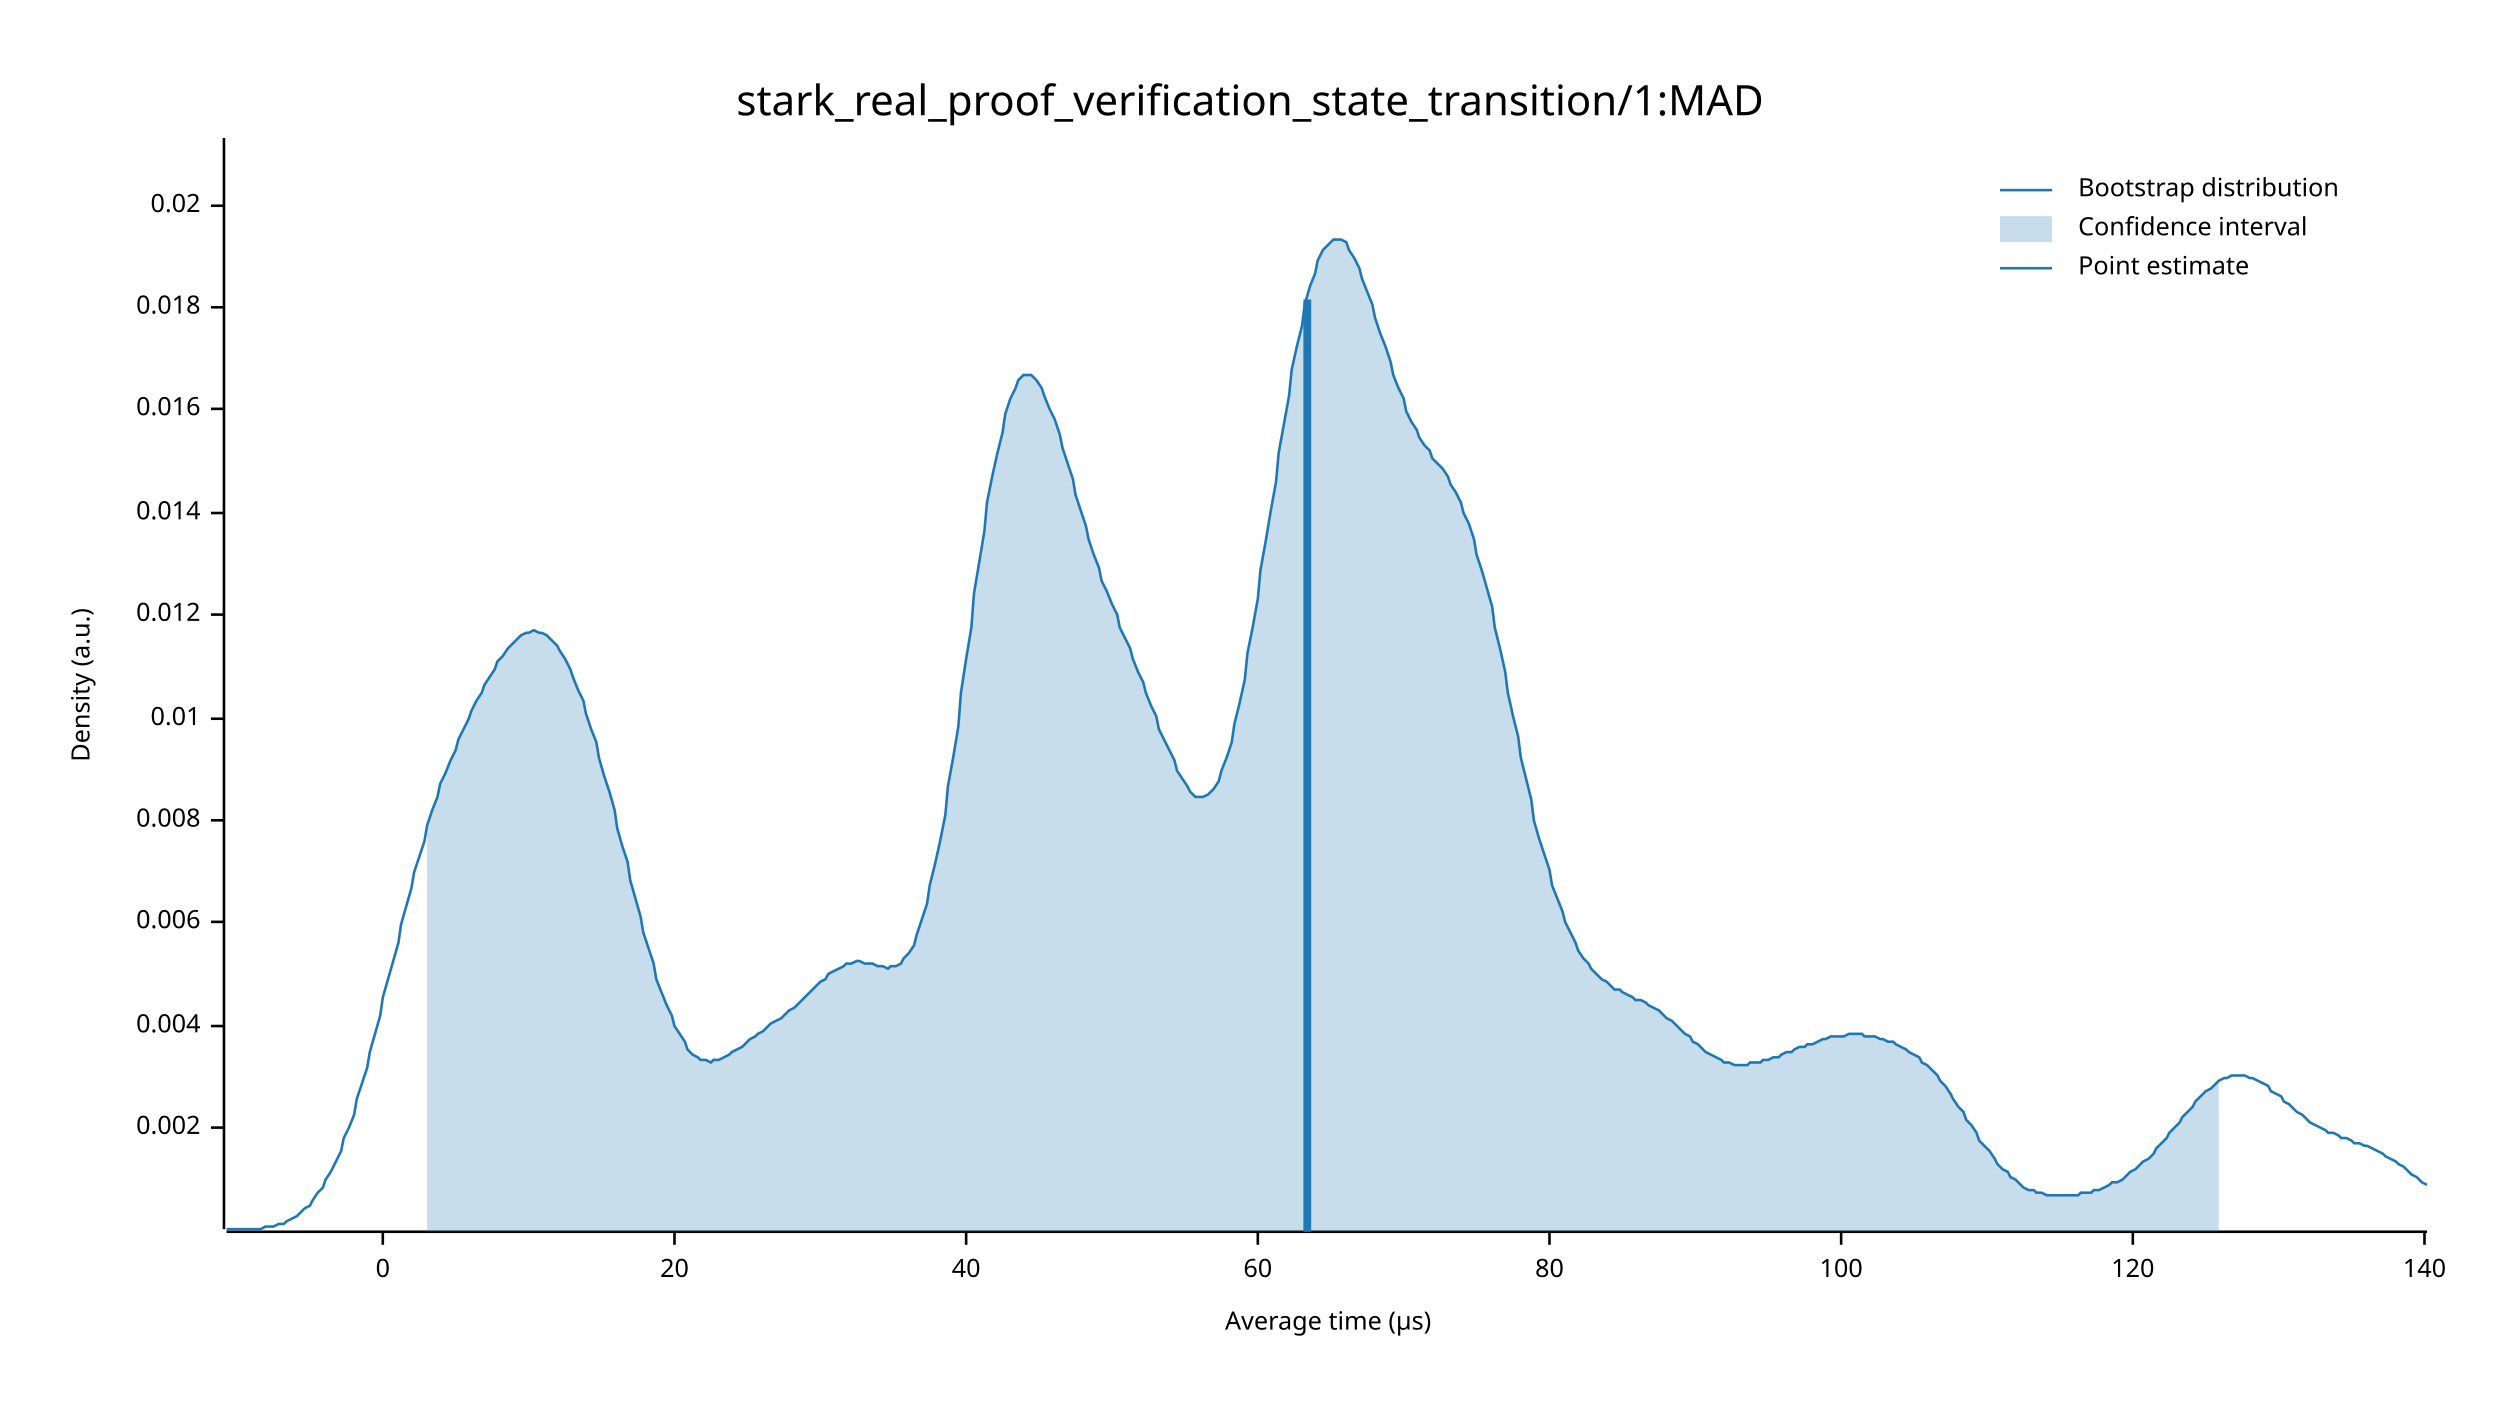
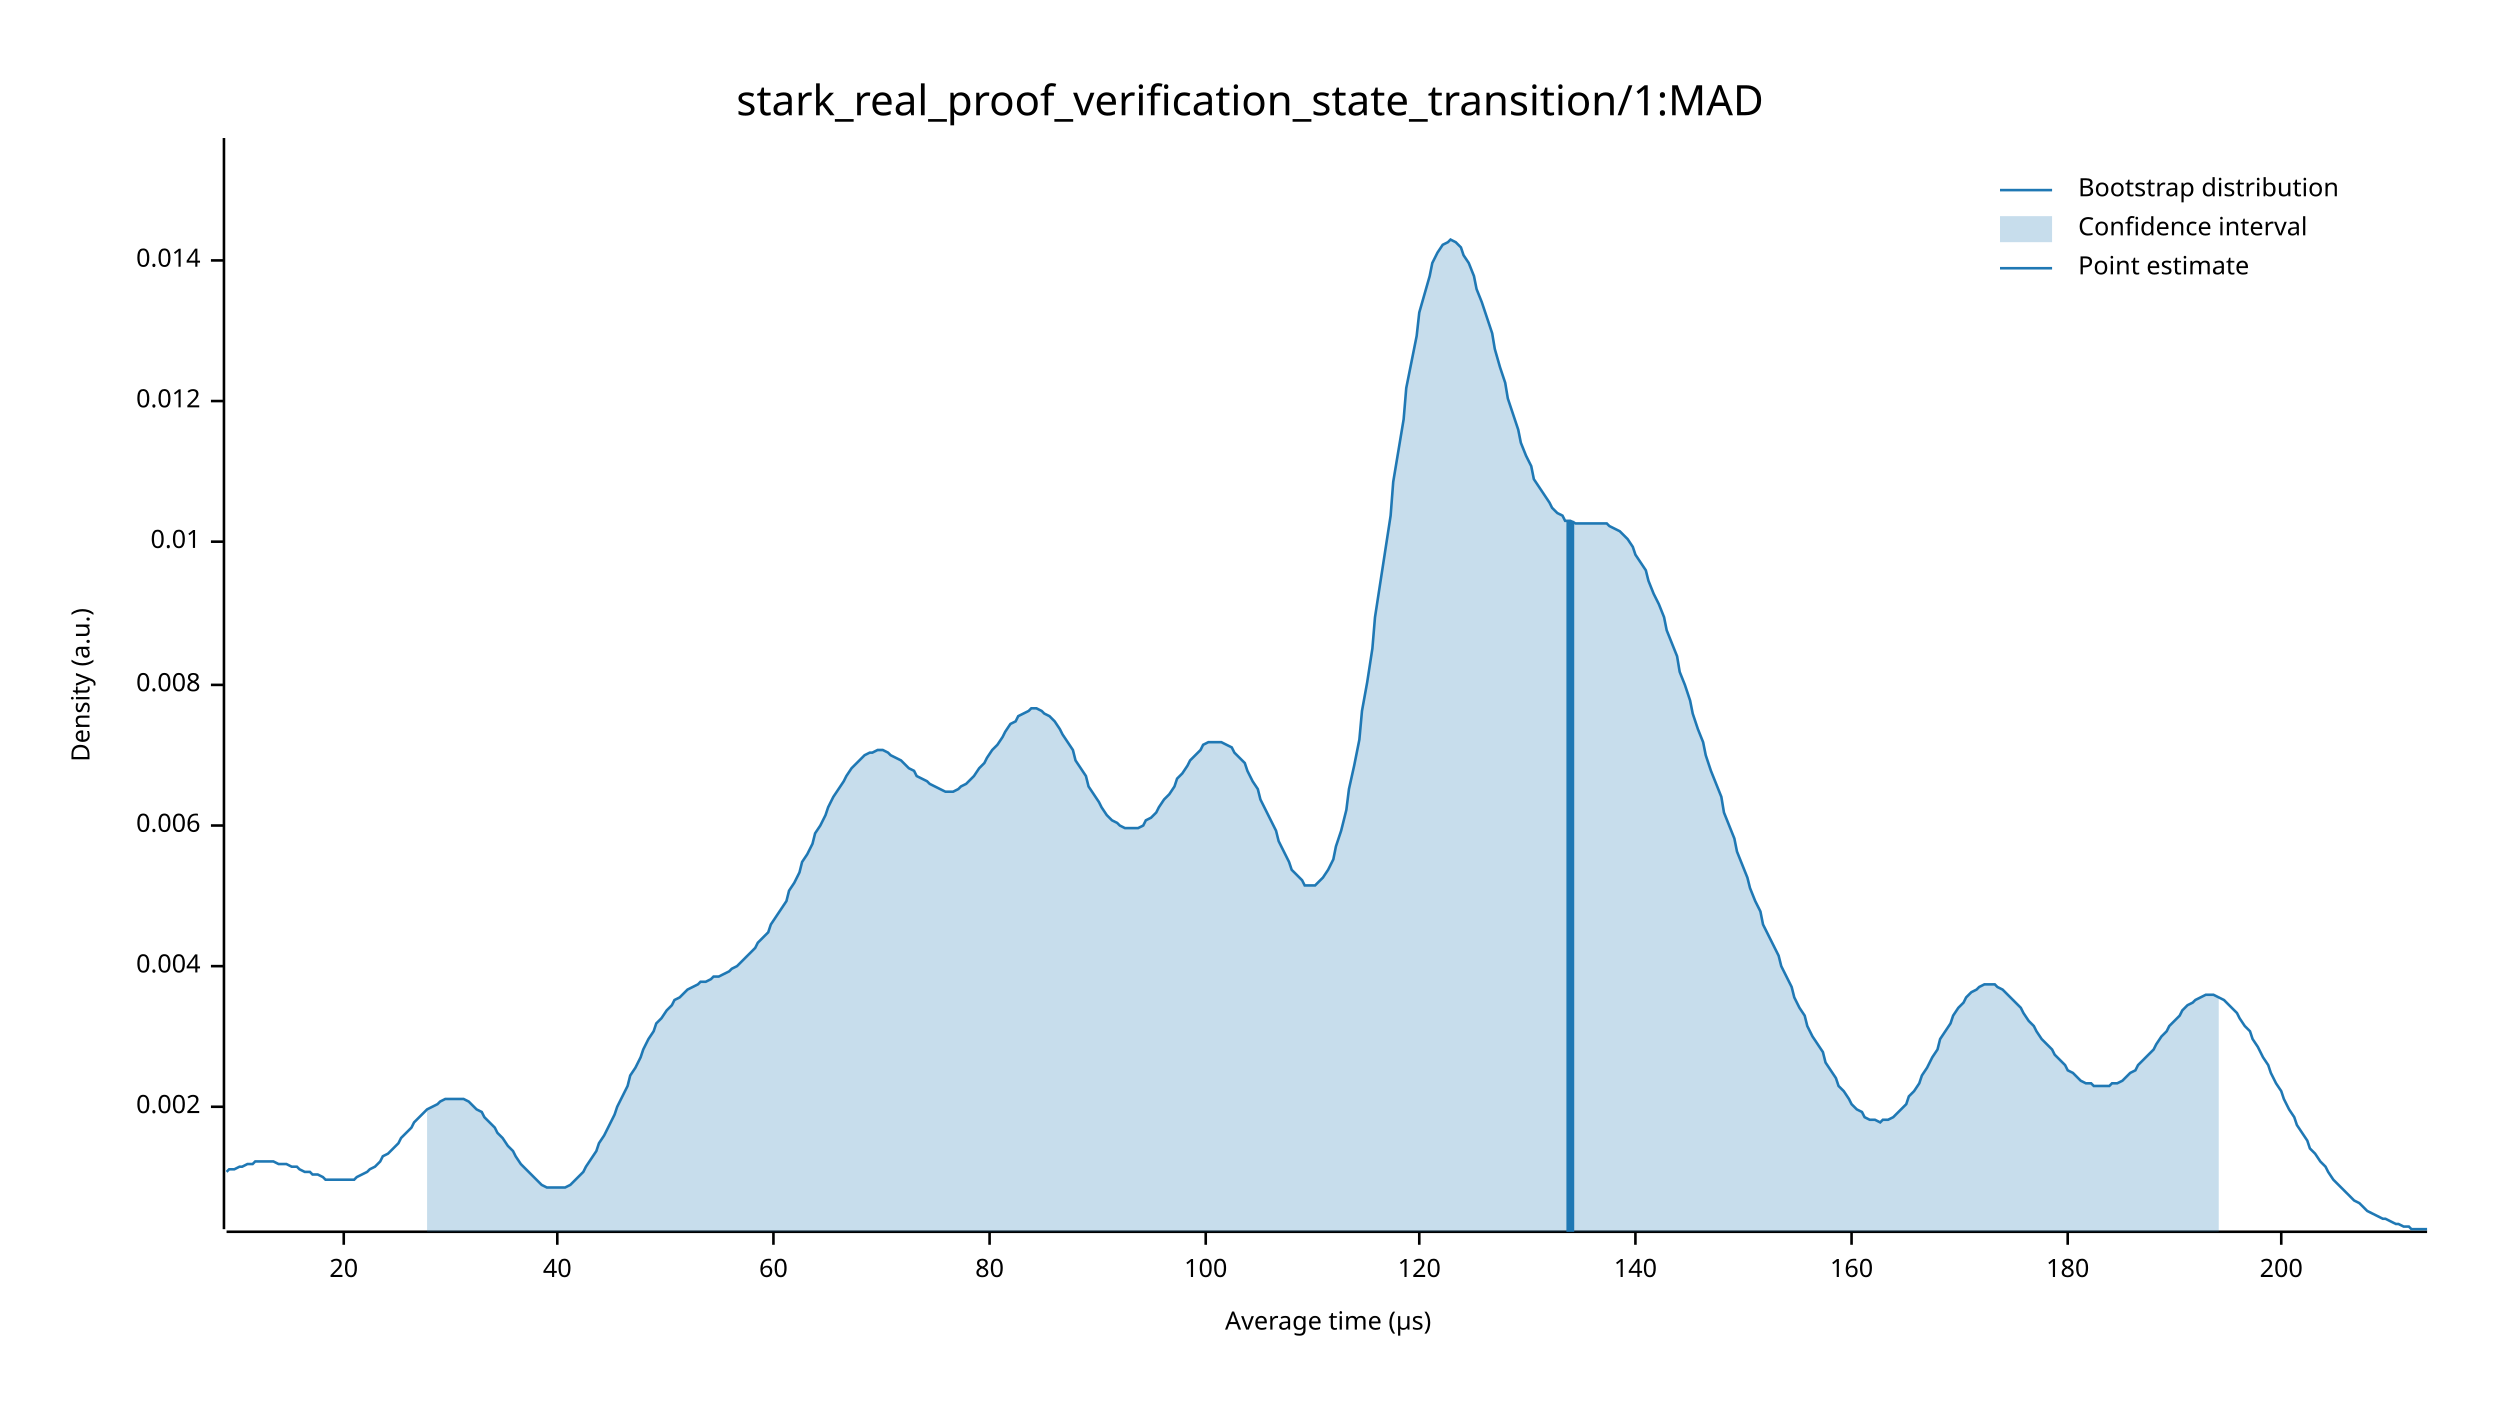
<svg xmlns="http://www.w3.org/2000/svg" width="960" height="540" viewBox="0 0 960 540">
  <text x="480" y="32" dy="0.76em" text-anchor="middle" font-family="sans-serif" font-size="16.129" opacity="1" fill="#000000">
stark_real_proof_verification_state_transition/1:MAD
</text>
  <text x="27" y="263" dy="0.76em" text-anchor="middle" font-family="sans-serif" font-size="9.677" opacity="1" fill="#000000" transform="rotate(270, 27, 263)">
Density (a.u.)
</text>
  <text x="510" y="513" dy="-0.5ex" text-anchor="middle" font-family="sans-serif" font-size="9.677" opacity="1" fill="#000000">
Average time (µs)
</text>
  <polyline fill="none" opacity="1" stroke="#000000" stroke-width="1" points="86,53 86,472 " />
-   <text x="77" y="433" dy="0.5ex" text-anchor="end" font-family="sans-serif" font-size="9.677" opacity="1" fill="#000000">
+   <text x="77" y="425" dy="0.5ex" text-anchor="end" font-family="sans-serif" font-size="9.677" opacity="1" fill="#000000">
0.002
</text>
-   <polyline fill="none" opacity="1" stroke="#000000" stroke-width="1" points="81,433 86,433 " />
-   <text x="77" y="394" dy="0.5ex" text-anchor="end" font-family="sans-serif" font-size="9.677" opacity="1" fill="#000000">
+   <polyline fill="none" opacity="1" stroke="#000000" stroke-width="1" points="81,425 86,425 " />
+   <text x="77" y="371" dy="0.5ex" text-anchor="end" font-family="sans-serif" font-size="9.677" opacity="1" fill="#000000">
0.004
</text>
-   <polyline fill="none" opacity="1" stroke="#000000" stroke-width="1" points="81,394 86,394 " />
-   <text x="77" y="354" dy="0.5ex" text-anchor="end" font-family="sans-serif" font-size="9.677" opacity="1" fill="#000000">
+   <polyline fill="none" opacity="1" stroke="#000000" stroke-width="1" points="81,371 86,371 " />
+   <text x="77" y="317" dy="0.5ex" text-anchor="end" font-family="sans-serif" font-size="9.677" opacity="1" fill="#000000">
0.006
</text>
-   <polyline fill="none" opacity="1" stroke="#000000" stroke-width="1" points="81,354 86,354 " />
-   <text x="77" y="315" dy="0.5ex" text-anchor="end" font-family="sans-serif" font-size="9.677" opacity="1" fill="#000000">
+   <polyline fill="none" opacity="1" stroke="#000000" stroke-width="1" points="81,317 86,317 " />
+   <text x="77" y="263" dy="0.5ex" text-anchor="end" font-family="sans-serif" font-size="9.677" opacity="1" fill="#000000">
0.008
</text>
-   <polyline fill="none" opacity="1" stroke="#000000" stroke-width="1" points="81,315 86,315 " />
-   <text x="77" y="276" dy="0.5ex" text-anchor="end" font-family="sans-serif" font-size="9.677" opacity="1" fill="#000000">
+   <polyline fill="none" opacity="1" stroke="#000000" stroke-width="1" points="81,263 86,263 " />
+   <text x="77" y="208" dy="0.5ex" text-anchor="end" font-family="sans-serif" font-size="9.677" opacity="1" fill="#000000">
0.01
</text>
-   <polyline fill="none" opacity="1" stroke="#000000" stroke-width="1" points="81,276 86,276 " />
-   <text x="77" y="236" dy="0.5ex" text-anchor="end" font-family="sans-serif" font-size="9.677" opacity="1" fill="#000000">
+   <polyline fill="none" opacity="1" stroke="#000000" stroke-width="1" points="81,208 86,208 " />
+   <text x="77" y="154" dy="0.5ex" text-anchor="end" font-family="sans-serif" font-size="9.677" opacity="1" fill="#000000">
0.012
</text>
-   <polyline fill="none" opacity="1" stroke="#000000" stroke-width="1" points="81,236 86,236 " />
-   <text x="77" y="197" dy="0.5ex" text-anchor="end" font-family="sans-serif" font-size="9.677" opacity="1" fill="#000000">
+   <polyline fill="none" opacity="1" stroke="#000000" stroke-width="1" points="81,154 86,154 " />
+   <text x="77" y="100" dy="0.5ex" text-anchor="end" font-family="sans-serif" font-size="9.677" opacity="1" fill="#000000">
0.014
</text>
-   <polyline fill="none" opacity="1" stroke="#000000" stroke-width="1" points="81,197 86,197 " />
-   <text x="77" y="157" dy="0.5ex" text-anchor="end" font-family="sans-serif" font-size="9.677" opacity="1" fill="#000000">
- 0.016
- </text>
-   <polyline fill="none" opacity="1" stroke="#000000" stroke-width="1" points="81,157 86,157 " />
-   <text x="77" y="118" dy="0.5ex" text-anchor="end" font-family="sans-serif" font-size="9.677" opacity="1" fill="#000000">
- 0.018
- </text>
-   <polyline fill="none" opacity="1" stroke="#000000" stroke-width="1" points="81,118 86,118 " />
-   <text x="77" y="79" dy="0.5ex" text-anchor="end" font-family="sans-serif" font-size="9.677" opacity="1" fill="#000000">
- 0.02
- </text>
-   <polyline fill="none" opacity="1" stroke="#000000" stroke-width="1" points="81,79 86,79 " />
+   <polyline fill="none" opacity="1" stroke="#000000" stroke-width="1" points="81,100 86,100 " />
  <polyline fill="none" opacity="1" stroke="#000000" stroke-width="1" points="87,473 932,473 " />
-   <text x="147" y="483" dy="0.76em" text-anchor="middle" font-family="sans-serif" font-size="9.677" opacity="1" fill="#000000">
- 0
- </text>
-   <polyline fill="none" opacity="1" stroke="#000000" stroke-width="1" points="147,473 147,478 " />
-   <text x="259" y="483" dy="0.76em" text-anchor="middle" font-family="sans-serif" font-size="9.677" opacity="1" fill="#000000">
+   <text x="132" y="483" dy="0.76em" text-anchor="middle" font-family="sans-serif" font-size="9.677" opacity="1" fill="#000000">
20
</text>
-   <polyline fill="none" opacity="1" stroke="#000000" stroke-width="1" points="259,473 259,478 " />
-   <text x="371" y="483" dy="0.76em" text-anchor="middle" font-family="sans-serif" font-size="9.677" opacity="1" fill="#000000">
+   <polyline fill="none" opacity="1" stroke="#000000" stroke-width="1" points="132,473 132,478 " />
+   <text x="214" y="483" dy="0.76em" text-anchor="middle" font-family="sans-serif" font-size="9.677" opacity="1" fill="#000000">
40
</text>
-   <polyline fill="none" opacity="1" stroke="#000000" stroke-width="1" points="371,473 371,478 " />
-   <text x="483" y="483" dy="0.76em" text-anchor="middle" font-family="sans-serif" font-size="9.677" opacity="1" fill="#000000">
+   <polyline fill="none" opacity="1" stroke="#000000" stroke-width="1" points="214,473 214,478 " />
+   <text x="297" y="483" dy="0.76em" text-anchor="middle" font-family="sans-serif" font-size="9.677" opacity="1" fill="#000000">
60
</text>
-   <polyline fill="none" opacity="1" stroke="#000000" stroke-width="1" points="483,473 483,478 " />
-   <text x="595" y="483" dy="0.76em" text-anchor="middle" font-family="sans-serif" font-size="9.677" opacity="1" fill="#000000">
+   <polyline fill="none" opacity="1" stroke="#000000" stroke-width="1" points="297,473 297,478 " />
+   <text x="380" y="483" dy="0.76em" text-anchor="middle" font-family="sans-serif" font-size="9.677" opacity="1" fill="#000000">
80
</text>
-   <polyline fill="none" opacity="1" stroke="#000000" stroke-width="1" points="595,473 595,478 " />
-   <text x="707" y="483" dy="0.76em" text-anchor="middle" font-family="sans-serif" font-size="9.677" opacity="1" fill="#000000">
+   <polyline fill="none" opacity="1" stroke="#000000" stroke-width="1" points="380,473 380,478 " />
+   <text x="463" y="483" dy="0.76em" text-anchor="middle" font-family="sans-serif" font-size="9.677" opacity="1" fill="#000000">
100
</text>
-   <polyline fill="none" opacity="1" stroke="#000000" stroke-width="1" points="707,473 707,478 " />
-   <text x="819" y="483" dy="0.76em" text-anchor="middle" font-family="sans-serif" font-size="9.677" opacity="1" fill="#000000">
+   <polyline fill="none" opacity="1" stroke="#000000" stroke-width="1" points="463,473 463,478 " />
+   <text x="545" y="483" dy="0.76em" text-anchor="middle" font-family="sans-serif" font-size="9.677" opacity="1" fill="#000000">
120
</text>
-   <polyline fill="none" opacity="1" stroke="#000000" stroke-width="1" points="819,473 819,478 " />
-   <text x="931" y="483" dy="0.76em" text-anchor="middle" font-family="sans-serif" font-size="9.677" opacity="1" fill="#000000">
+   <polyline fill="none" opacity="1" stroke="#000000" stroke-width="1" points="545,473 545,478 " />
+   <text x="628" y="483" dy="0.76em" text-anchor="middle" font-family="sans-serif" font-size="9.677" opacity="1" fill="#000000">
140
</text>
-   <polyline fill="none" opacity="1" stroke="#000000" stroke-width="1" points="931,473 931,478 " />
-   <polyline fill="none" opacity="1" stroke="#1F78B4" stroke-width="1" points="87,472 88,472 90,472 92,472 93,472 95,472 97,472 98,472 100,472 102,471 103,471 105,471 107,470 109,470 110,469 112,468 114,467 115,466 117,464 119,463 120,461 122,458 124,456 125,453 127,450 129,446 131,442 132,437 134,433 136,428 137,422 139,416 141,410 142,404 144,397 146,390 147,383 149,376 151,369 153,362 154,355 156,348 158,341 159,335 161,329 163,323 164,317 166,311 168,306 169,301 171,297 173,292 175,288 176,284 178,280 180,276 181,273 183,269 185,266 186,263 188,260 190,257 191,254 193,252 195,249 197,247 198,246 200,244 202,243 203,243 205,242 207,243 208,243 210,244 212,246 214,248 215,250 217,253 219,257 220,260 222,265 224,269 225,274 227,280 229,285 230,291 232,298 234,304 236,311 237,318 239,325 241,331 242,338 244,345 246,352 247,358 249,364 251,370 252,376 254,381 256,386 258,390 259,394 261,397 263,400 264,403 266,405 268,406 269,407 271,407 273,408 274,407 276,407 278,406 280,405 281,404 283,403 285,402 286,401 288,399 290,398 291,397 293,396 295,394 296,393 298,392 300,391 302,389 303,388 305,387 307,385 308,384 310,382 312,380 313,379 315,377 317,376 318,374 320,373 322,372 324,371 325,370 327,370 329,369 330,369 332,370 334,370 335,370 337,371 339,371 341,372 342,371 344,371 346,370 347,368 349,366 351,363 352,359 354,353 356,347 357,340 359,332 361,323 363,313 364,302 366,291 368,279 369,266 371,253 373,241 374,228 376,216 378,204 379,193 381,183 383,174 385,166 386,159 388,153 390,149 391,146 393,144 395,144 396,144 398,146 400,149 401,152 403,157 405,161 407,167 408,172 410,178 412,184 413,190 415,196 417,202 418,207 420,213 422,218 423,223 425,227 427,232 429,236 430,241 432,245 434,249 435,253 437,258 439,262 440,266 442,271 444,275 445,280 447,284 449,288 451,292 452,296 454,299 456,302 457,304 459,306 461,306 462,306 464,305 466,303 468,300 469,296 471,291 473,285 474,278 476,270 478,261 479,251 481,241 483,230 484,219 486,208 488,196 490,185 491,174 493,163 495,152 496,142 498,133 500,125 501,117 503,110 505,105 506,100 508,96 510,94 512,92 513,92 515,92 517,93 518,96 520,99 522,103 523,107 525,112 527,117 528,122 530,128 532,133 534,139 535,144 537,149 539,153 540,158 542,162 544,165 545,168 547,171 549,173 550,176 552,178 554,180 556,183 557,186 559,189 561,193 562,197 564,201 566,207 567,213 569,219 571,226 573,233 574,241 576,249 578,258 579,266 581,275 583,283 584,291 586,299 588,307 589,315 591,322 593,328 595,334 596,340 598,345 600,350 601,354 603,358 605,362 606,365 608,368 610,370 611,372 613,374 615,376 617,377 618,378 620,380 622,380 623,381 625,382 627,383 628,384 630,384 632,385 633,386 635,387 637,388 639,390 640,391 642,392 644,394 645,395 647,397 649,398 650,400 652,401 654,403 655,404 657,405 659,406 661,407 662,408 664,408 666,409 667,409 669,409 671,409 672,408 674,408 676,408 677,407 679,407 681,406 683,406 684,405 686,404 688,404 689,403 691,402 693,402 694,401 696,401 698,400 700,399 701,399 703,398 705,398 706,398 708,398 710,397 711,397 713,397 715,397 716,398 718,398 720,398 722,399 723,399 725,400 727,400 728,401 730,402 732,403 733,404 735,405 737,406 738,408 740,409 742,411 744,413 745,415 747,417 749,420 750,422 752,425 754,427 755,430 757,432 759,435 760,438 762,440 764,442 766,445 767,447 769,449 771,450 772,452 774,453 776,455 777,456 779,457 781,457 782,458 784,458 786,459 788,459 789,459 791,459 793,459 794,459 796,459 798,459 799,458 801,458 803,458 804,457 806,457 808,456 810,455 811,454 813,454 815,453 816,452 818,450 820,449 821,448 823,446 825,445 827,443 828,441 830,439 832,437 833,435 835,433 837,431 838,429 840,427 842,425 843,423 845,421 847,419 849,418 850,417 852,415 854,414 855,414 857,413 859,413 860,413 862,413 864,414 865,414 867,415 869,416 871,417 872,419 874,420 876,421 877,423 879,424 881,426 882,427 884,428 886,430 887,431 889,432 891,433 893,434 894,435 896,435 898,436 899,437 901,437 903,438 904,439 906,439 908,440 909,440 911,441 913,442 915,443 916,444 918,445 920,446 921,447 923,448 925,450 926,451 928,452 930,454 932,455 " />
-   <polygon opacity="0.25" fill="#1F78B4" points="164,317 166,311 168,306 169,301 171,297 173,292 175,288 176,284 178,280 180,276 181,273 183,269 185,266 186,263 188,260 190,257 191,254 193,252 195,249 197,247 198,246 200,244 202,243 203,243 205,242 207,243 208,243 210,244 212,246 214,248 215,250 217,253 219,257 220,260 222,265 224,269 225,274 227,280 229,285 230,291 232,298 234,304 236,311 237,318 239,325 241,331 242,338 244,345 246,352 247,358 249,364 251,370 252,376 254,381 256,386 258,390 259,394 261,397 263,400 264,403 266,405 268,406 269,407 271,407 273,408 274,407 276,407 278,406 280,405 281,404 283,403 285,402 286,401 288,399 290,398 291,397 293,396 295,394 296,393 298,392 300,391 302,389 303,388 305,387 307,385 308,384 310,382 312,380 313,379 315,377 317,376 318,374 320,373 322,372 324,371 325,370 327,370 329,369 330,369 332,370 334,370 335,370 337,371 339,371 341,372 342,371 344,371 346,370 347,368 349,366 351,363 352,359 354,353 356,347 357,340 359,332 361,323 363,313 364,302 366,291 368,279 369,266 371,253 373,241 374,228 376,216 378,204 379,193 381,183 383,174 385,166 386,159 388,153 390,149 391,146 393,144 395,144 396,144 398,146 400,149 401,152 403,157 405,161 407,167 408,172 410,178 412,184 413,190 415,196 417,202 418,207 420,213 422,218 423,223 425,227 427,232 429,236 430,241 432,245 434,249 435,253 437,258 439,262 440,266 442,271 444,275 445,280 447,284 449,288 451,292 452,296 454,299 456,302 457,304 459,306 461,306 462,306 464,305 466,303 468,300 469,296 471,291 473,285 474,278 476,270 478,261 479,251 481,241 483,230 484,219 486,208 488,196 490,185 491,174 493,163 495,152 496,142 498,133 500,125 501,117 503,110 505,105 506,100 508,96 510,94 512,92 513,92 515,92 517,93 518,96 520,99 522,103 523,107 525,112 527,117 528,122 530,128 532,133 534,139 535,144 537,149 539,153 540,158 542,162 544,165 545,168 547,171 549,173 550,176 552,178 554,180 556,183 557,186 559,189 561,193 562,197 564,201 566,207 567,213 569,219 571,226 573,233 574,241 576,249 578,258 579,266 581,275 583,283 584,291 586,299 588,307 589,315 591,322 593,328 595,334 596,340 598,345 600,350 601,354 603,358 605,362 606,365 608,368 610,370 611,372 613,374 615,376 617,377 618,378 620,380 622,380 623,381 625,382 627,383 628,384 630,384 632,385 633,386 635,387 637,388 639,390 640,391 642,392 644,394 645,395 647,397 649,398 650,400 652,401 654,403 655,404 657,405 659,406 661,407 662,408 664,408 666,409 667,409 669,409 671,409 672,408 674,408 676,408 677,407 679,407 681,406 683,406 684,405 686,404 688,404 689,403 691,402 693,402 694,401 696,401 698,400 700,399 701,399 703,398 705,398 706,398 708,398 710,397 711,397 713,397 715,397 716,398 718,398 720,398 722,399 723,399 725,400 727,400 728,401 730,402 732,403 733,404 735,405 737,406 738,408 740,409 742,411 744,413 745,415 747,417 749,420 750,422 752,425 754,427 755,430 757,432 759,435 760,438 762,440 764,442 766,445 767,447 769,449 771,450 772,452 774,453 776,455 777,456 779,457 781,457 782,458 784,458 786,459 788,459 789,459 791,459 793,459 794,459 796,459 798,459 799,458 801,458 803,458 804,457 806,457 808,456 810,455 811,454 813,454 815,453 816,452 818,450 820,449 821,448 823,446 825,445 827,443 828,441 830,439 832,437 833,435 835,433 837,431 838,429 840,427 842,425 843,423 845,421 847,419 849,418 850,417 852,415 852,473 164,473 " />
-   <polyline fill="none" opacity="1" stroke="#1F78B4" stroke-width="3" points="502,473 502,115 " />
+   <polyline fill="none" opacity="1" stroke="#000000" stroke-width="1" points="628,473 628,478 " />
+   <text x="711" y="483" dy="0.76em" text-anchor="middle" font-family="sans-serif" font-size="9.677" opacity="1" fill="#000000">
+ 160
+ </text>
+   <polyline fill="none" opacity="1" stroke="#000000" stroke-width="1" points="711,473 711,478 " />
+   <text x="794" y="483" dy="0.76em" text-anchor="middle" font-family="sans-serif" font-size="9.677" opacity="1" fill="#000000">
+ 180
+ </text>
+   <polyline fill="none" opacity="1" stroke="#000000" stroke-width="1" points="794,473 794,478 " />
+   <text x="876" y="483" dy="0.76em" text-anchor="middle" font-family="sans-serif" font-size="9.677" opacity="1" fill="#000000">
+ 200
+ </text>
+   <polyline fill="none" opacity="1" stroke="#000000" stroke-width="1" points="876,473 876,478 " />
+   <polyline fill="none" opacity="1" stroke="#1F78B4" stroke-width="1" points="87,450 88,449 90,449 92,448 93,448 95,447 97,447 98,446 100,446 102,446 103,446 105,446 107,447 109,447 110,447 112,448 114,448 115,449 117,450 119,450 120,451 122,451 124,452 125,453 127,453 129,453 131,453 132,453 134,453 136,453 137,452 139,451 141,450 142,449 144,448 146,446 147,444 149,443 151,441 153,439 154,437 156,435 158,433 159,431 161,429 163,427 164,426 166,425 168,424 169,423 171,422 173,422 175,422 176,422 178,422 180,423 181,424 183,426 185,427 186,429 188,431 190,433 191,435 193,437 195,440 197,442 198,444 200,447 202,449 203,450 205,452 207,454 208,455 210,456 212,456 214,456 215,456 217,456 219,455 220,454 222,452 224,450 225,448 227,445 229,442 230,439 232,436 234,432 236,428 237,425 239,421 241,417 242,413 244,410 246,406 247,403 249,399 251,396 252,393 254,391 256,388 258,386 259,384 261,383 263,381 264,380 266,379 268,378 269,377 271,377 273,376 274,375 276,375 278,374 280,373 281,372 283,371 285,369 286,368 288,366 290,364 291,362 293,360 295,358 296,355 298,352 300,349 302,346 303,342 305,339 307,335 308,331 310,328 312,324 313,320 315,317 317,313 318,310 320,306 322,303 324,300 325,298 327,295 329,293 330,292 332,290 334,289 335,289 337,288 339,288 341,289 342,290 344,291 346,292 347,293 349,295 351,296 352,298 354,299 356,300 357,301 359,302 361,303 363,304 364,304 366,304 368,303 369,302 371,301 373,299 374,298 376,295 378,293 379,291 381,288 383,286 385,283 386,281 388,278 390,277 391,275 393,274 395,273 396,272 398,272 400,273 401,274 403,275 405,277 407,280 408,282 410,285 412,288 413,292 415,295 417,298 418,302 420,305 422,308 423,310 425,313 427,315 429,316 430,317 432,318 434,318 435,318 437,318 439,317 440,315 442,314 444,312 445,310 447,307 449,305 451,302 452,299 454,297 456,294 457,292 459,290 461,288 462,286 464,285 466,285 468,285 469,285 471,286 473,287 474,289 476,291 478,293 479,296 481,300 483,303 484,307 486,311 488,315 490,319 491,323 493,327 495,331 496,334 498,336 500,338 501,340 503,340 505,340 506,339 508,337 510,334 512,330 513,325 515,319 517,311 518,303 520,294 522,284 523,273 525,262 527,249 528,237 530,224 532,211 534,198 535,185 537,173 539,161 540,149 542,139 544,129 545,120 547,113 549,106 550,101 552,97 554,94 556,93 557,92 559,93 561,95 562,98 564,101 566,106 567,111 569,116 571,122 573,128 574,134 576,141 578,147 579,153 581,159 583,165 584,170 586,175 588,179 589,184 591,187 593,190 595,193 596,195 598,197 600,198 601,200 603,200 605,201 606,201 608,201 610,201 611,201 613,201 615,201 617,201 618,202 620,203 622,204 623,205 625,207 627,210 628,213 630,216 632,219 633,223 635,228 637,232 639,237 640,242 642,247 644,252 645,258 647,263 649,269 650,274 652,280 654,285 655,290 657,296 659,301 661,306 662,312 664,317 666,322 667,327 669,332 671,337 672,341 674,346 676,350 677,355 679,359 681,363 683,367 684,371 686,375 688,379 689,383 691,387 693,390 694,394 696,398 698,401 700,404 701,408 703,411 705,414 706,417 708,419 710,422 711,424 713,426 715,427 716,429 718,430 720,430 722,431 723,430 725,430 727,429 728,428 730,426 732,424 733,421 735,419 737,416 738,413 740,410 742,406 744,403 745,399 747,396 749,393 750,390 752,387 754,385 755,383 757,381 759,380 760,379 762,378 764,378 766,378 767,379 769,380 771,382 772,383 774,385 776,387 777,389 779,392 781,394 782,396 784,399 786,401 788,403 789,405 791,407 793,409 794,411 796,412 798,414 799,415 801,416 803,416 804,417 806,417 808,417 810,417 811,416 813,416 815,415 816,414 818,412 820,411 821,409 823,407 825,405 827,403 828,401 830,398 832,396 833,394 835,392 837,390 838,388 840,386 842,385 843,384 845,383 847,382 849,382 850,382 852,383 854,384 855,385 857,387 859,389 860,391 862,394 864,396 865,399 867,402 869,406 871,409 872,412 874,416 876,419 877,422 879,426 881,429 882,432 884,435 886,438 887,441 889,443 891,446 893,448 894,450 896,453 898,455 899,456 901,458 903,460 904,461 906,462 908,464 909,465 911,466 913,467 915,468 916,468 918,469 920,470 921,470 923,471 925,471 926,472 928,472 930,472 932,472 " />
+   <polygon opacity="0.25" fill="#1F78B4" points="164,426 166,425 168,424 169,423 171,422 173,422 175,422 176,422 178,422 180,423 181,424 183,426 185,427 186,429 188,431 190,433 191,435 193,437 195,440 197,442 198,444 200,447 202,449 203,450 205,452 207,454 208,455 210,456 212,456 214,456 215,456 217,456 219,455 220,454 222,452 224,450 225,448 227,445 229,442 230,439 232,436 234,432 236,428 237,425 239,421 241,417 242,413 244,410 246,406 247,403 249,399 251,396 252,393 254,391 256,388 258,386 259,384 261,383 263,381 264,380 266,379 268,378 269,377 271,377 273,376 274,375 276,375 278,374 280,373 281,372 283,371 285,369 286,368 288,366 290,364 291,362 293,360 295,358 296,355 298,352 300,349 302,346 303,342 305,339 307,335 308,331 310,328 312,324 313,320 315,317 317,313 318,310 320,306 322,303 324,300 325,298 327,295 329,293 330,292 332,290 334,289 335,289 337,288 339,288 341,289 342,290 344,291 346,292 347,293 349,295 351,296 352,298 354,299 356,300 357,301 359,302 361,303 363,304 364,304 366,304 368,303 369,302 371,301 373,299 374,298 376,295 378,293 379,291 381,288 383,286 385,283 386,281 388,278 390,277 391,275 393,274 395,273 396,272 398,272 400,273 401,274 403,275 405,277 407,280 408,282 410,285 412,288 413,292 415,295 417,298 418,302 420,305 422,308 423,310 425,313 427,315 429,316 430,317 432,318 434,318 435,318 437,318 439,317 440,315 442,314 444,312 445,310 447,307 449,305 451,302 452,299 454,297 456,294 457,292 459,290 461,288 462,286 464,285 466,285 468,285 469,285 471,286 473,287 474,289 476,291 478,293 479,296 481,300 483,303 484,307 486,311 488,315 490,319 491,323 493,327 495,331 496,334 498,336 500,338 501,340 503,340 505,340 506,339 508,337 510,334 512,330 513,325 515,319 517,311 518,303 520,294 522,284 523,273 525,262 527,249 528,237 530,224 532,211 534,198 535,185 537,173 539,161 540,149 542,139 544,129 545,120 547,113 549,106 550,101 552,97 554,94 556,93 557,92 559,93 561,95 562,98 564,101 566,106 567,111 569,116 571,122 573,128 574,134 576,141 578,147 579,153 581,159 583,165 584,170 586,175 588,179 589,184 591,187 593,190 595,193 596,195 598,197 600,198 601,200 603,200 605,201 606,201 608,201 610,201 611,201 613,201 615,201 617,201 618,202 620,203 622,204 623,205 625,207 627,210 628,213 630,216 632,219 633,223 635,228 637,232 639,237 640,242 642,247 644,252 645,258 647,263 649,269 650,274 652,280 654,285 655,290 657,296 659,301 661,306 662,312 664,317 666,322 667,327 669,332 671,337 672,341 674,346 676,350 677,355 679,359 681,363 683,367 684,371 686,375 688,379 689,383 691,387 693,390 694,394 696,398 698,401 700,404 701,408 703,411 705,414 706,417 708,419 710,422 711,424 713,426 715,427 716,429 718,430 720,430 722,431 723,430 725,430 727,429 728,428 730,426 732,424 733,421 735,419 737,416 738,413 740,410 742,406 744,403 745,399 747,396 749,393 750,390 752,387 754,385 755,383 757,381 759,380 760,379 762,378 764,378 766,378 767,379 769,380 771,382 772,383 774,385 776,387 777,389 779,392 781,394 782,396 784,399 786,401 788,403 789,405 791,407 793,409 794,411 796,412 798,414 799,415 801,416 803,416 804,417 806,417 808,417 810,417 811,416 813,416 815,415 816,414 818,412 820,411 821,409 823,407 825,405 827,403 828,401 830,398 832,396 833,394 835,392 837,390 838,388 840,386 842,385 843,384 845,383 847,382 849,382 850,382 852,383 852,473 164,473 " />
+   <polyline fill="none" opacity="1" stroke="#1F78B4" stroke-width="3" points="603,473 603,200 " />
  <text x="798" y="68" dy="0.76em" text-anchor="start" font-family="sans-serif" font-size="9.677" opacity="1" fill="#000000">
Bootstrap distribution
</text>
  <text x="798" y="83" dy="0.76em" text-anchor="start" font-family="sans-serif" font-size="9.677" opacity="1" fill="#000000">
Confidence interval
</text>
  <text x="798" y="98" dy="0.76em" text-anchor="start" font-family="sans-serif" font-size="9.677" opacity="1" fill="#000000">
Point estimate
</text>
  <polyline fill="none" opacity="1" stroke="#1F78B4" stroke-width="1" points="768,73 788,73 " />
  <rect x="768" y="83" width="20" height="10" opacity="0.25" fill="#1F78B4" stroke="none" />
  <polyline fill="none" opacity="1" stroke="#1F78B4" stroke-width="1" points="768,103 788,103 " />
</svg>
